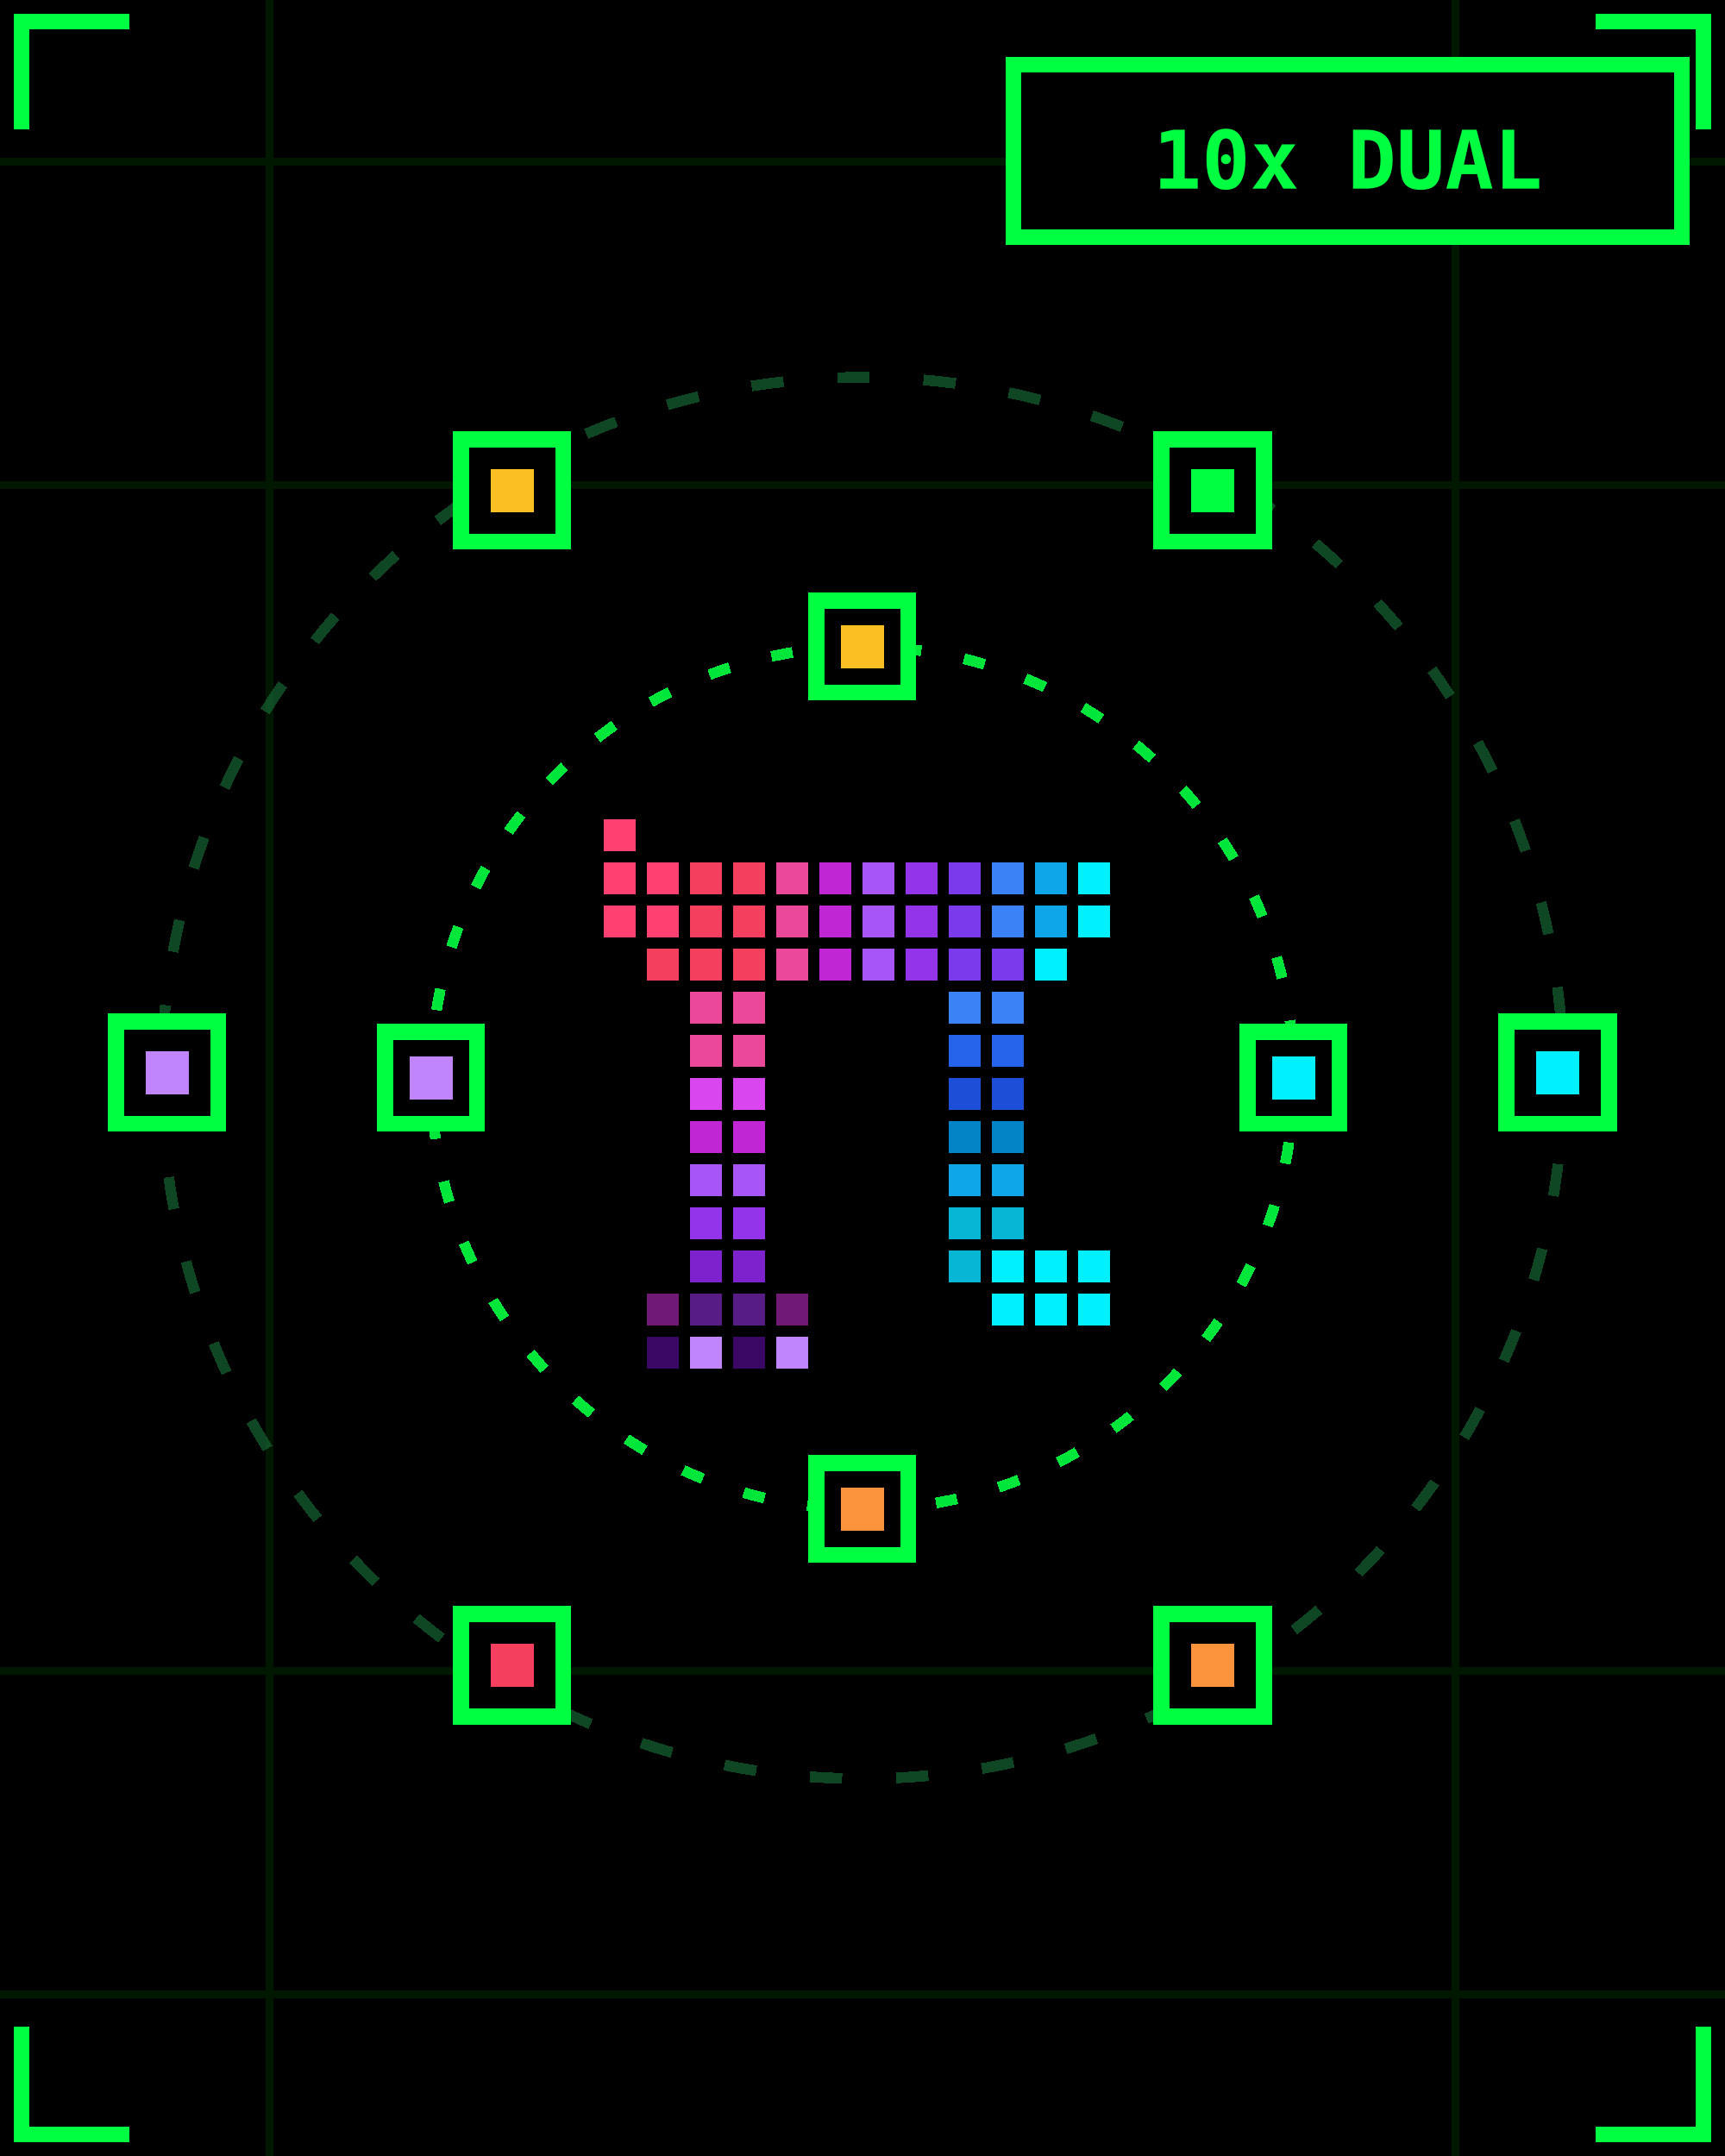
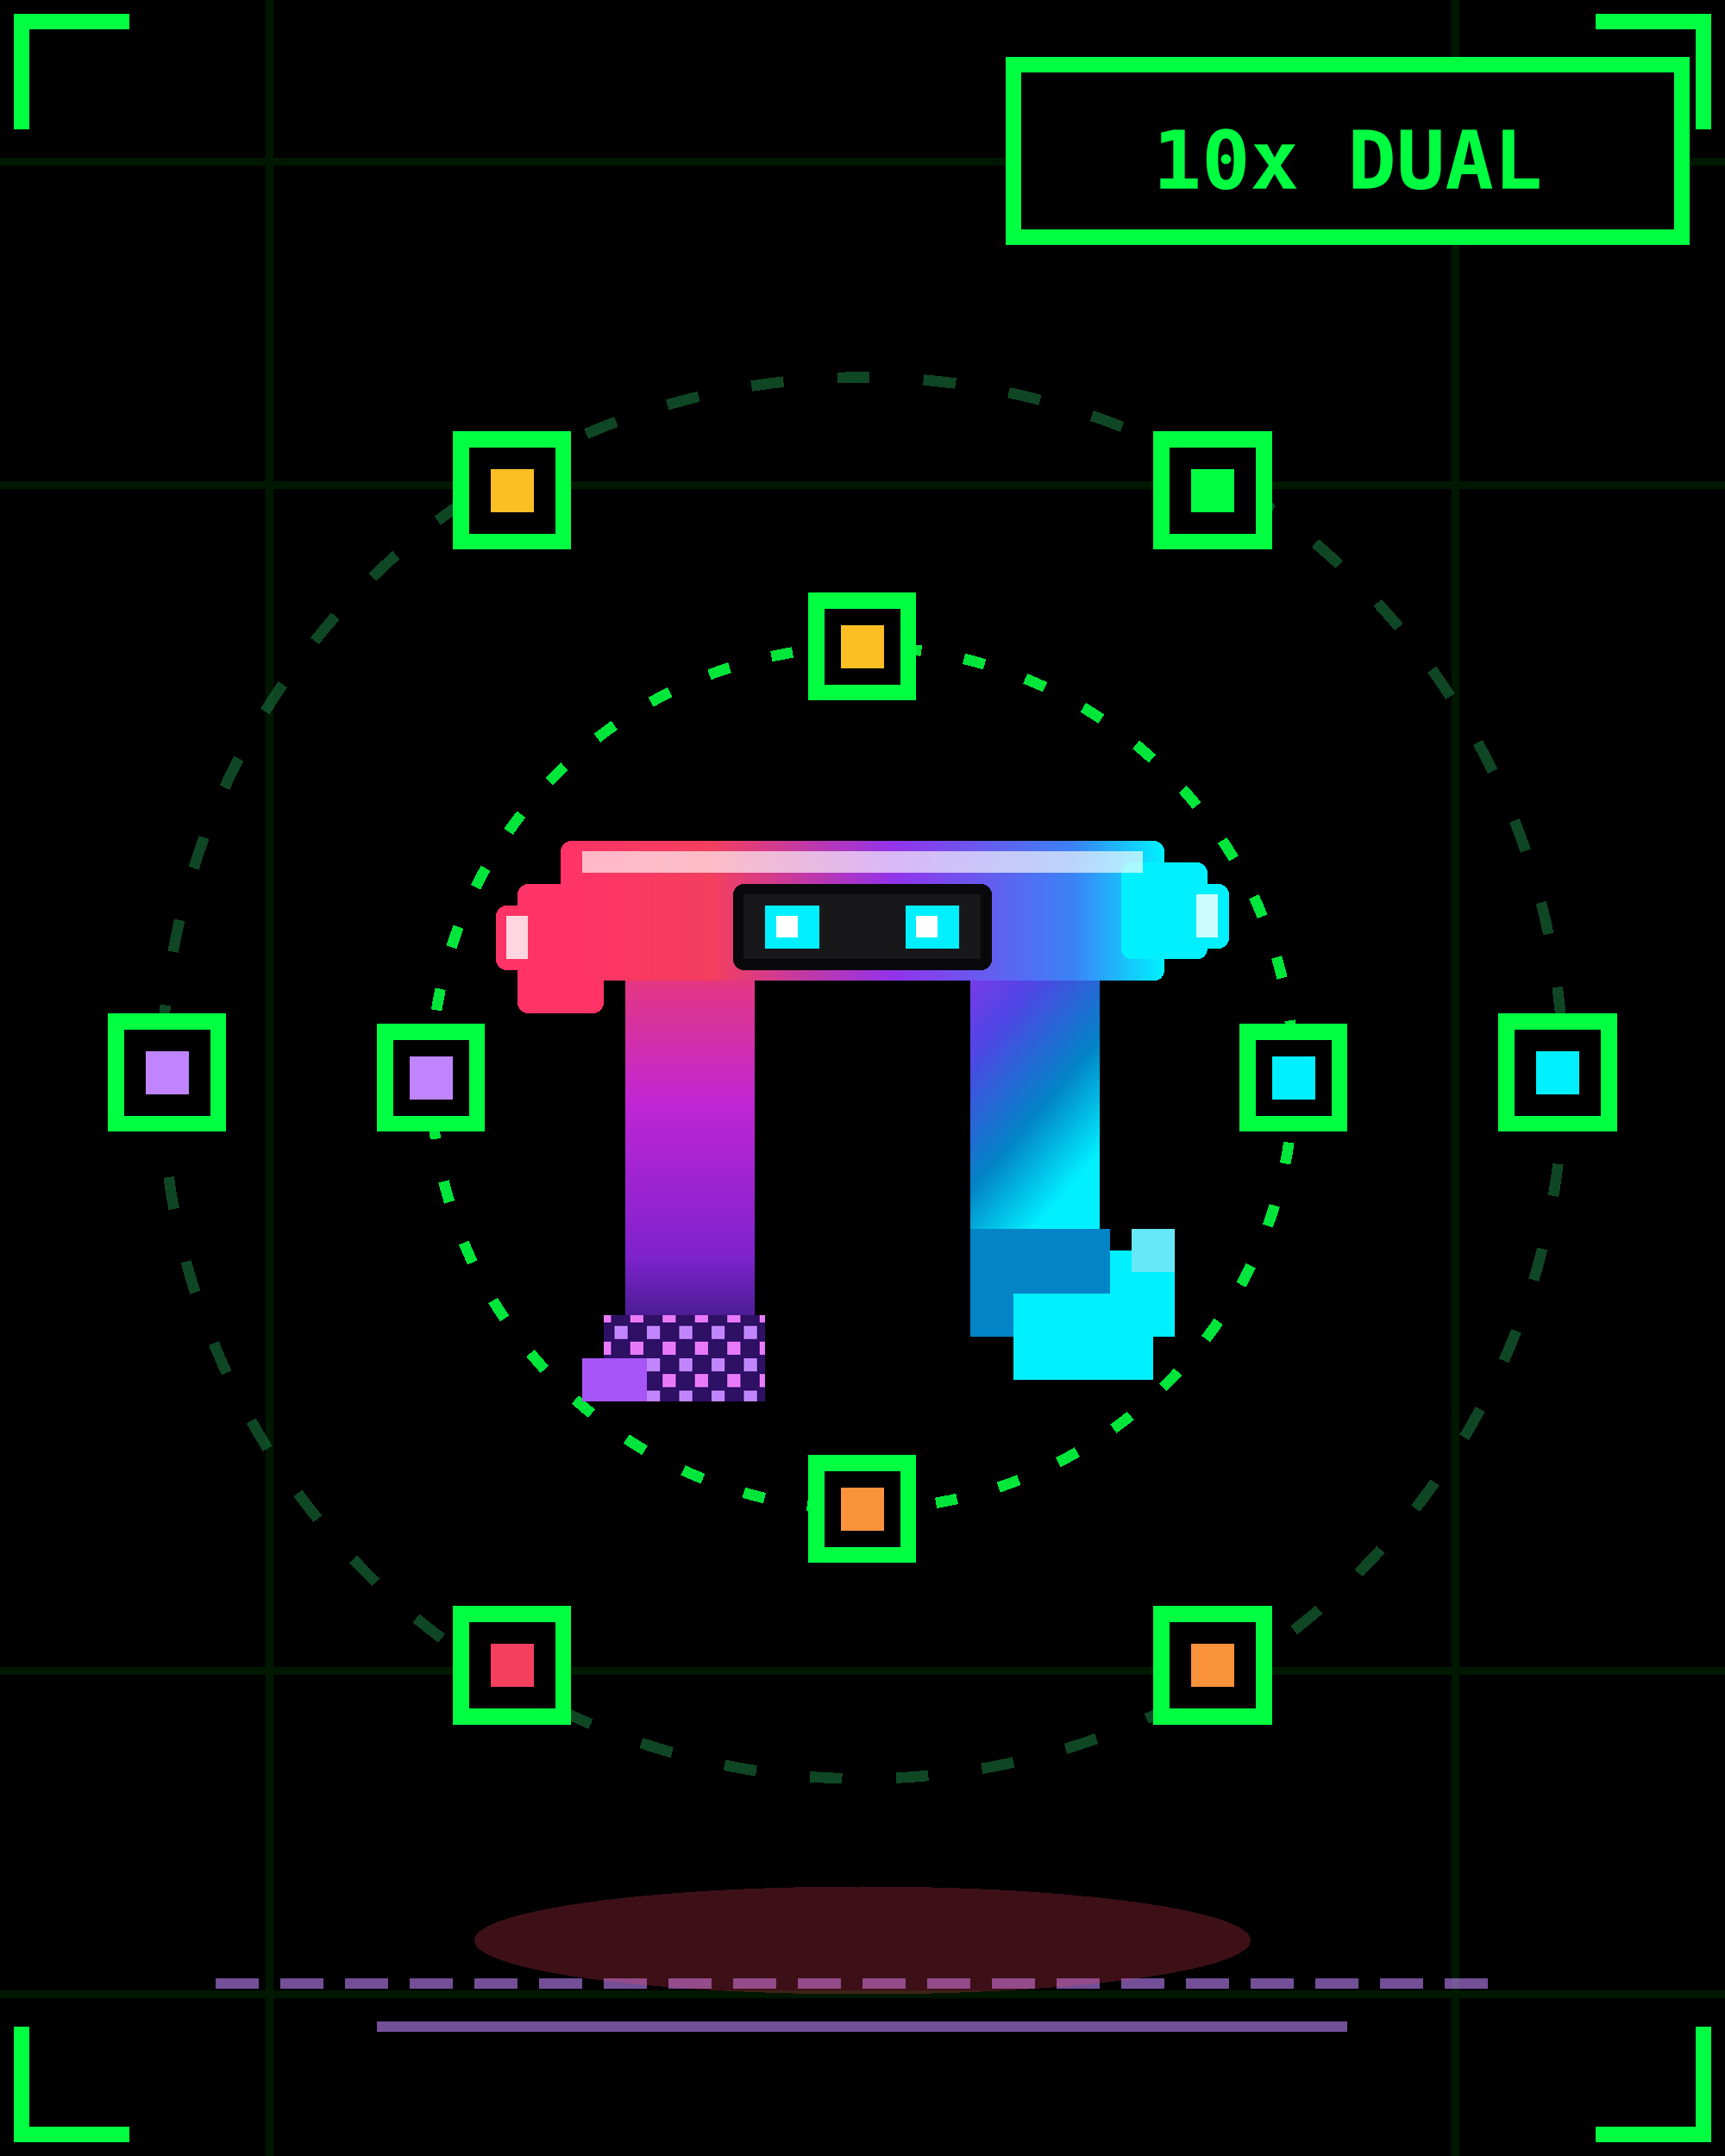
<svg xmlns="http://www.w3.org/2000/svg" viewBox="0 0 160 200" width="100%" height="100%" preserveAspectRatio="none" shape-rendering="crispEdges">
  <defs>
-     <pattern id="piHalftone" x="0" y="0" width="4" height="4" patternUnits="userSpaceOnUse">
-       <rect width="4" height="4" fill="#180b2c" />
-       <rect x="0" y="0" width="2" height="2" fill="#c084fc" />
-       <rect x="2" y="2" width="2" height="2" fill="#c084fc" />
+     <linearGradient id="piCrossbarGrad" x1="0%" y1="0%" x2="100%" y2="0%">
+       <stop offset="0%" stop-color="#ff3366" />
+       <stop offset="25%" stop-color="#f43f5e" />
+       <stop offset="55%" stop-color="#9333ea" />
+       <stop offset="85%" stop-color="#3b82f6" />
+       <stop offset="100%" stop-color="#00f0ff" />
+     </linearGradient>
+     <linearGradient id="piLeftLegGrad" x1="0%" y1="0%" x2="0%" y2="100%">
+       <stop offset="0%" stop-color="#f43f5e" />
+       <stop offset="45%" stop-color="#c026d3" />
+       <stop offset="85%" stop-color="#7e22ce" />
+       <stop offset="100%" stop-color="#4c1d95" />
+     </linearGradient>
+     <linearGradient id="piRightLegGrad" x1="0%" y1="0%" x2="50%" y2="100%">
+       <stop offset="0%" stop-color="#9333ea" />
+       <stop offset="35%" stop-color="#4f46e5" />
+       <stop offset="70%" stop-color="#0284c7" />
+       <stop offset="100%" stop-color="#00f0ff" />
+     </linearGradient>
+     <pattern id="piHalftone" x="0" y="0" width="3" height="3" patternUnits="userSpaceOnUse">
+       <rect width="3" height="3" fill="#2e1065" />
+       <rect x="0" y="0" width="1.2" height="1.2" fill="#c084fc" />
+       <rect x="1.5" y="1.5" width="1.2" height="1.2" fill="#e879f9" />
    </pattern>
  </defs>
  <style>
    @keyframes vortexRing1 { 0% { transform: rotate(0deg); } 100% { transform: rotate(360deg); } }
    @keyframes vortexRing2 { 0% { transform: rotate(360deg); } 100% { transform: rotate(0deg); } }
    @keyframes levitateCenter { 0%, 100% { transform: translateY(0px); } 50% { transform: translateY(-4px); } }
    .ring-1 { animation: vortexRing1 8s steps(8) infinite; transform-origin: 80px 100px; }
    .ring-2 { animation: vortexRing2 14s steps(12) infinite; transform-origin: 80px 100px; }
    .pip-commander { animation: levitateCenter 1.8s steps(2) infinite; transform-origin: 80px 100px; }
  </style>
  <rect width="160" height="200" fill="#000000" />
  <g stroke="#003b00" stroke-width="0.75" opacity="0.4">
    <line x1="0" y1="15" x2="160" y2="15" />
    <line x1="0" y1="45" x2="160" y2="45" />
    <line x1="0" y1="155" x2="160" y2="155" />
    <line x1="0" y1="185" x2="160" y2="185" />
    <line x1="25" y1="0" x2="25" y2="200" />
    <line x1="135" y1="0" x2="135" y2="200" />
  </g>
  <g stroke="#00ff41" stroke-width="1.5" fill="none">
    <path d="M2,12 L2,2 L12,2" />
    <path d="M158,12 L158,2 L148,2" />
    <path d="M2,188 L2,198 L12,198" />
    <path d="M158,188 L158,198 L148,198" />
  </g>
  <g transform="translate(94, 6)">
    <rect width="62" height="16" fill="#000000" stroke="#00ff41" stroke-width="1.5" />
    <text x="31" y="11.5" font-family="'Fira Code', monospace" font-size="7.5" font-weight="900" fill="#00ff41" text-anchor="middle">10x DUAL</text>
  </g>
+   <g opacity="0.6" stroke="#c084fc" stroke-width="1">
+     <line x1="20" y1="184" x2="140" y2="184" stroke-dasharray="4,2" />
+     <line x1="35" y1="188" x2="125" y2="188" />
+   </g>
+   <ellipse cx="80" cy="180" rx="36" ry="5" fill="#f43f5e" opacity="0.25" />
  <g class="ring-2">
    <circle cx="80" cy="100" r="65" fill="none" stroke="#166534" stroke-width="1" stroke-dasharray="3,5" opacity="0.7" />
    <g transform="translate(139, 94)">
      <rect width="11" height="11" fill="#00ff41" />
      <rect x="1.5" y="1.5" width="8" height="8" fill="#000" />
      <rect x="3.5" y="3.5" width="4" height="4" fill="#00f0ff" />
    </g>
    <g transform="translate(107, 149)">
      <rect width="11" height="11" fill="#00ff41" />
      <rect x="1.5" y="1.5" width="8" height="8" fill="#000" />
      <rect x="3.5" y="3.5" width="4" height="4" fill="#fb923c" />
    </g>
    <g transform="translate(42, 149)">
      <rect width="11" height="11" fill="#00ff41" />
      <rect x="1.5" y="1.5" width="8" height="8" fill="#000" />
      <rect x="3.5" y="3.5" width="4" height="4" fill="#f43f5e" />
    </g>
    <g transform="translate(10, 94)">
      <rect width="11" height="11" fill="#00ff41" />
      <rect x="1.5" y="1.5" width="8" height="8" fill="#000" />
      <rect x="3.5" y="3.5" width="4" height="4" fill="#c084fc" />
    </g>
    <g transform="translate(42, 40)">
      <rect width="11" height="11" fill="#00ff41" />
      <rect x="1.5" y="1.5" width="8" height="8" fill="#000" />
      <rect x="3.5" y="3.5" width="4" height="4" fill="#fbbf24" />
    </g>
    <g transform="translate(107, 40)">
      <rect width="11" height="11" fill="#00ff41" />
      <rect x="1.5" y="1.5" width="8" height="8" fill="#000" />
      <rect x="3.5" y="3.5" width="4" height="4" fill="#00ff41" />
    </g>
  </g>
  <g class="ring-1">
    <circle cx="80" cy="100" r="40" fill="none" stroke="#00ff41" stroke-width="1" stroke-dasharray="2,4" opacity="0.9" />
    <g transform="translate(115, 95)">
      <rect width="10" height="10" fill="#00ff41" />
      <rect x="1.5" y="1.5" width="7" height="7" fill="#000" />
      <rect x="3" y="3" width="4" height="4" fill="#00f0ff" />
    </g>
    <g transform="translate(75, 135)">
      <rect width="10" height="10" fill="#00ff41" />
      <rect x="1.5" y="1.5" width="7" height="7" fill="#000" />
      <rect x="3" y="3" width="4" height="4" fill="#fb923c" />
    </g>
    <g transform="translate(35, 95)">
      <rect width="10" height="10" fill="#00ff41" />
      <rect x="1.5" y="1.5" width="7" height="7" fill="#000" />
      <rect x="3" y="3" width="4" height="4" fill="#c084fc" />
    </g>
    <g transform="translate(75, 55)">
      <rect width="10" height="10" fill="#00ff41" />
      <rect x="1.5" y="1.5" width="7" height="7" fill="#000" />
      <rect x="3" y="3" width="4" height="4" fill="#fbbf24" />
    </g>
  </g>
  <g class="pip-commander">
-     <rect x="56" y="76" width="3" height="3" fill="#ff4071" />
-     <rect x="56" y="80" width="3" height="3" fill="#ff4071" />
-     <rect x="56" y="84" width="3" height="3" fill="#ff4071" />
-     <rect x="60" y="80" width="3" height="3" fill="#ff4071" />
-     <rect x="64" y="80" width="3" height="3" fill="#f43f5e" />
-     <rect x="68" y="80" width="3" height="3" fill="#f43f5e" />
-     <rect x="72" y="80" width="3" height="3" fill="#ec4899" />
-     <rect x="76" y="80" width="3" height="3" fill="#c026d3" />
-     <rect x="80" y="80" width="3" height="3" fill="#a855f7" />
-     <rect x="84" y="80" width="3" height="3" fill="#9333ea" />
-     <rect x="88" y="80" width="3" height="3" fill="#7c3aed" />
-     <rect x="92" y="80" width="3" height="3" fill="#3b82f6" />
-     <rect x="96" y="80" width="3" height="3" fill="#0ea5e9" />
-     <rect x="100" y="80" width="3" height="3" fill="#00f0ff" />
-     <rect x="100" y="84" width="3" height="3" fill="#00f0ff" />
-     <rect x="60" y="84" width="3" height="3" fill="#ff4071" />
-     <rect x="64" y="84" width="3" height="3" fill="#f43f5e" />
-     <rect x="68" y="84" width="3" height="3" fill="#f43f5e" />
-     <rect x="72" y="84" width="3" height="3" fill="#ec4899" />
-     <rect x="76" y="84" width="3" height="3" fill="#c026d3" />
-     <rect x="80" y="84" width="3" height="3" fill="#a855f7" />
-     <rect x="84" y="84" width="3" height="3" fill="#9333ea" />
-     <rect x="88" y="84" width="3" height="3" fill="#7c3aed" />
-     <rect x="92" y="84" width="3" height="3" fill="#3b82f6" />
-     <rect x="96" y="84" width="3" height="3" fill="#0ea5e9" />
-     <rect x="60" y="88" width="3" height="3" fill="#f43f5e" />
-     <rect x="72" y="88" width="3" height="3" fill="#ec4899" />
-     <rect x="76" y="88" width="3" height="3" fill="#c026d3" />
-     <rect x="80" y="88" width="3" height="3" fill="#a855f7" />
-     <rect x="84" y="88" width="3" height="3" fill="#9333ea" />
-     <rect x="96" y="88" width="3" height="3" fill="#00f0ff" />
-     <rect x="64" y="88" width="3" height="3" fill="#f43f5e" />
-     <rect x="68" y="88" width="3" height="3" fill="#f43f5e" />
-     <rect x="64" y="92" width="3" height="3" fill="#ec4899" />
-     <rect x="68" y="92" width="3" height="3" fill="#ec4899" />
-     <rect x="64" y="96" width="3" height="3" fill="#ec4899" />
-     <rect x="68" y="96" width="3" height="3" fill="#ec4899" />
-     <rect x="64" y="100" width="3" height="3" fill="#d946ef" />
-     <rect x="68" y="100" width="3" height="3" fill="#d946ef" />
-     <rect x="64" y="104" width="3" height="3" fill="#c026d3" />
-     <rect x="68" y="104" width="3" height="3" fill="#c026d3" />
-     <rect x="64" y="108" width="3" height="3" fill="#a855f7" />
-     <rect x="68" y="108" width="3" height="3" fill="#a855f7" />
-     <rect x="64" y="112" width="3" height="3" fill="#9333ea" />
-     <rect x="68" y="112" width="3" height="3" fill="#9333ea" />
-     <rect x="64" y="116" width="3" height="3" fill="#7e22ce" />
-     <rect x="68" y="116" width="3" height="3" fill="#7e22ce" />
-     <rect x="60" y="120" width="3" height="3" fill="#701a75" />
-     <rect x="64" y="120" width="3" height="3" fill="#581c87" />
-     <rect x="68" y="120" width="3" height="3" fill="#581c87" />
-     <rect x="72" y="120" width="3" height="3" fill="#701a75" />
-     <rect x="60" y="124" width="3" height="3" fill="#3b0764" />
-     <rect x="64" y="124" width="3" height="3" fill="#c084fc" />
-     <rect x="68" y="124" width="3" height="3" fill="#3b0764" />
-     <rect x="72" y="124" width="3" height="3" fill="#c084fc" />
-     <rect x="88" y="88" width="3" height="3" fill="#7c3aed" />
-     <rect x="92" y="88" width="3" height="3" fill="#7c3aed" />
-     <rect x="88" y="92" width="3" height="3" fill="#3b82f6" />
-     <rect x="92" y="92" width="3" height="3" fill="#3b82f6" />
-     <rect x="88" y="96" width="3" height="3" fill="#2563eb" />
-     <rect x="92" y="96" width="3" height="3" fill="#2563eb" />
-     <rect x="88" y="100" width="3" height="3" fill="#1d4ed8" />
-     <rect x="92" y="100" width="3" height="3" fill="#1d4ed8" />
-     <rect x="88" y="104" width="3" height="3" fill="#0284c7" />
-     <rect x="92" y="104" width="3" height="3" fill="#0284c7" />
-     <rect x="88" y="108" width="3" height="3" fill="#0ea5e9" />
-     <rect x="92" y="108" width="3" height="3" fill="#0ea5e9" />
-     <rect x="88" y="112" width="3" height="3" fill="#06b6d4" />
-     <rect x="92" y="112" width="3" height="3" fill="#06b6d4" />
-     <rect x="88" y="116" width="3" height="3" fill="#06b6d4" />
-     <rect x="92" y="116" width="3" height="3" fill="#00f0ff" />
-     <rect x="96" y="116" width="3" height="3" fill="#00f0ff" />
-     <rect x="92" y="120" width="3" height="3" fill="#00f0ff" />
-     <rect x="96" y="120" width="3" height="3" fill="#00f0ff" />
-     <rect x="100" y="120" width="3" height="3" fill="#00f0ff" />
-     <rect x="100" y="116" width="3" height="3" fill="#00f0ff" />
+     <rect x="58" y="86" width="12" height="36" fill="url(#piLeftLegGrad)" />
+     <rect x="56" y="122" width="15" height="8" fill="url(#piHalftone)" />
+     <rect x="54" y="126" width="6" height="4" fill="#a855f7" />
+     <rect x="90" y="86" width="12" height="28" fill="url(#piRightLegGrad)" />
+     <rect x="90" y="114" width="13" height="10" fill="#0284c7" />
+     <rect x="94" y="120" width="13" height="8" fill="#00f0ff" />
+     <rect x="103" y="116" width="6" height="8" fill="#00f0ff" />
+     <rect x="105" y="114" width="4" height="4" fill="#67e8f9" />
+     <rect x="48" y="82" width="8" height="12" fill="#ff3366" rx="1" />
+     <rect x="52" y="78" width="56" height="13" fill="url(#piCrossbarGrad)" rx="1" />
+     <rect x="104" y="80" width="8" height="9" fill="#00f0ff" rx="1" />
+     <rect x="54" y="79" width="52" height="2" fill="#ffffff" opacity="0.65" />
+     <rect x="68" y="82" width="24" height="8" fill="#09090b" rx="1" />
+     <rect x="69" y="83" width="22" height="6" fill="#18181b" />
+     <rect x="71" y="84" width="5" height="4" fill="#00f0ff" />
+     <rect x="72" y="85" width="2" height="2" fill="#ffffff" />
+     <rect x="84" y="84" width="5" height="4" fill="#00f0ff" />
+     <rect x="85" y="85" width="2" height="2" fill="#ffffff" />
+     <rect x="46" y="84" width="4" height="6" fill="#ff3366" rx="1" />
+     <rect x="47" y="85" width="2" height="4" fill="#ffffff" opacity="0.8" />
+     <rect x="110" y="82" width="4" height="6" fill="#00f0ff" rx="1" />
+     <rect x="111" y="83" width="2" height="4" fill="#ffffff" opacity="0.8" />
  </g>
</svg>
